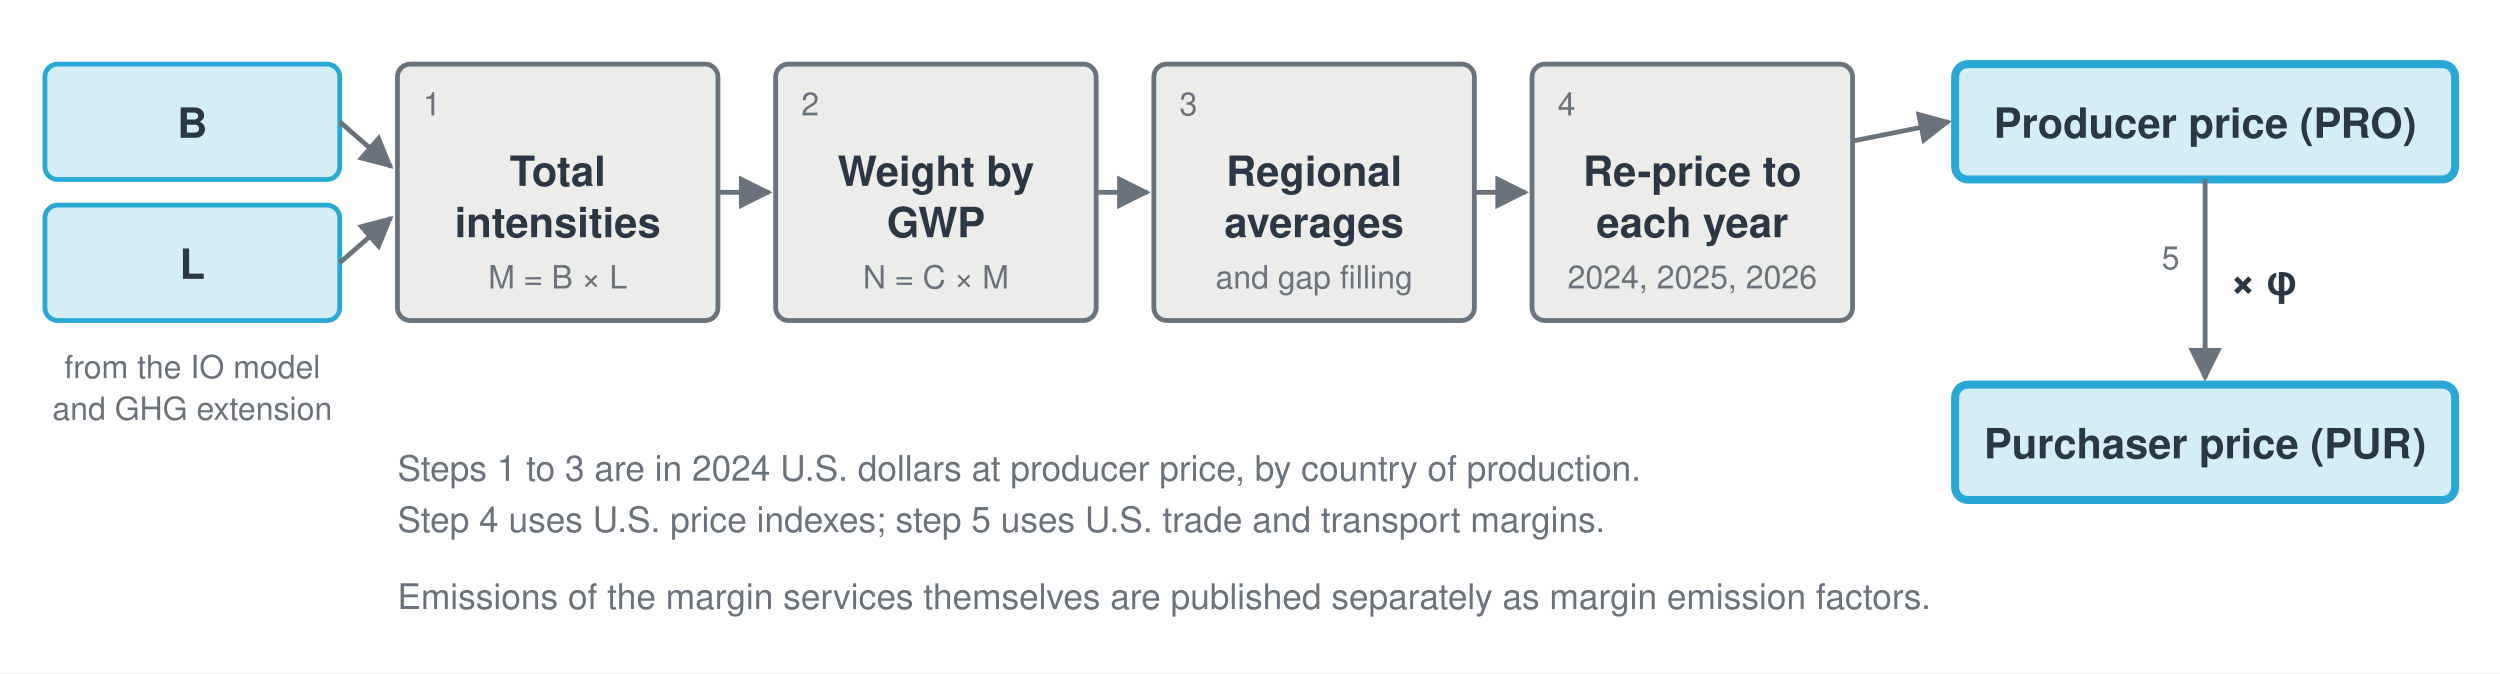
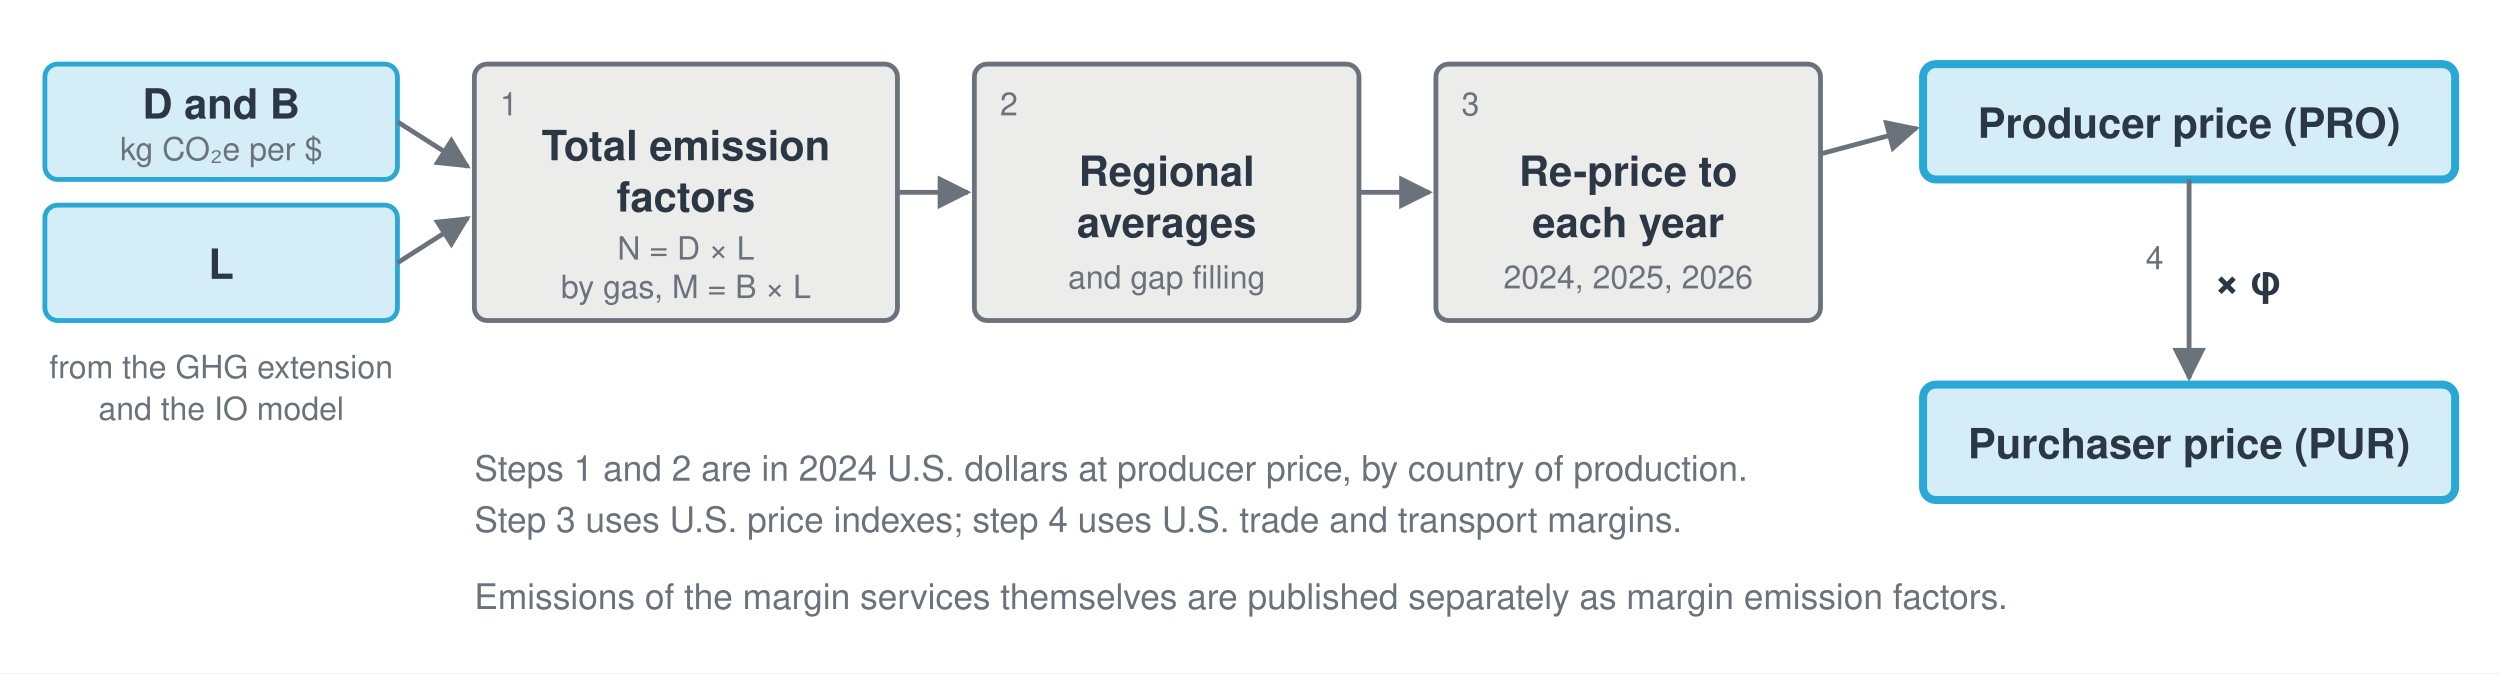
<svg xmlns="http://www.w3.org/2000/svg" viewBox="0 0 780 210" width="780" height="210" font-family="DM Sans, Segoe UI, Helvetica, Arial, sans-serif" font-size="13" fill="#2c3746">
  <defs>
    <marker id="arrow" viewBox="0 0 10 10" refX="9" refY="5" markerWidth="7" markerHeight="7" orient="auto-start-reverse">
      <path d="M0,0 L10,5 L0,10 z" fill="#6a727c" />
    </marker>
  </defs>
  <rect width="780" height="210" fill="#ffffff" />
-   <rect x="14" y="20" width="92" height="36" rx="4" fill="#d4edf7" stroke="#29a7d5" stroke-width="1.5" />
-   <text x="60" y="43" text-anchor="middle" font-weight="700">B</text>
-   <rect x="14" y="64" width="92" height="36" rx="4" fill="#d4edf7" stroke="#29a7d5" stroke-width="1.5" />
-   <text x="60" y="87" text-anchor="middle" font-weight="700">L</text>
-   <text x="60" y="118" text-anchor="middle" font-size="10" fill="#6a727c">from the IO model</text>
-   <text x="60" y="131" text-anchor="middle" font-size="10" fill="#6a727c">and GHG extension</text>
-   <rect x="124" y="20" width="100" height="80" rx="4" fill="#ececea" stroke="#6a727c" stroke-width="1.5" />
-   <text x="132" y="36" font-size="10" fill="#6a727c">1</text>
-   <text x="174" y="58" text-anchor="middle" font-weight="700">Total</text>
-   <text x="174" y="74" text-anchor="middle" font-weight="700">intensities</text>
-   <text x="174" y="90" text-anchor="middle" font-size="10" fill="#6a727c">M = B × L</text>
-   <rect x="242" y="20" width="100" height="80" rx="4" fill="#ececea" stroke="#6a727c" stroke-width="1.5" />
-   <text x="250" y="36" font-size="10" fill="#6a727c">2</text>
-   <text x="292" y="58" text-anchor="middle" font-weight="700">Weight by</text>
-   <text x="292" y="74" text-anchor="middle" font-weight="700">GWP</text>
-   <text x="292" y="90" text-anchor="middle" font-size="10" fill="#6a727c">N = C × M</text>
-   <rect x="360" y="20" width="100" height="80" rx="4" fill="#ececea" stroke="#6a727c" stroke-width="1.5" />
-   <text x="368" y="36" font-size="10" fill="#6a727c">3</text>
-   <text x="410" y="58" text-anchor="middle" font-weight="700">Regional</text>
-   <text x="410" y="74" text-anchor="middle" font-weight="700">averages</text>
-   <text x="410" y="90" text-anchor="middle" font-size="10" fill="#6a727c">and gap filling</text>
-   <rect x="478" y="20" width="100" height="80" rx="4" fill="#ececea" stroke="#6a727c" stroke-width="1.5" />
-   <text x="486" y="36" font-size="10" fill="#6a727c">4</text>
-   <text x="528" y="58" text-anchor="middle" font-weight="700">Re-price to</text>
-   <text x="528" y="74" text-anchor="middle" font-weight="700">each year</text>
-   <text x="528" y="90" text-anchor="middle" font-size="10" fill="#6a727c">2024, 2025, 2026</text>
-   <rect x="610" y="20" width="156" height="36" rx="4" fill="#d4edf7" stroke="#29a7d5" stroke-width="2.5" />
-   <text x="688" y="43" text-anchor="middle" font-weight="700">Producer price (PRO)</text>
-   <rect x="610" y="120" width="156" height="36" rx="4" fill="#d4edf7" stroke="#29a7d5" stroke-width="2.5" />
-   <text x="688" y="143" text-anchor="middle" font-weight="700">Purchaser price (PUR)</text>
-   <text x="680" y="84" font-size="10" fill="#6a727c" text-anchor="end">5</text>
-   <text x="696" y="92" font-weight="700">× φ</text>
-   <line x1="106" y1="38" x2="122" y2="52" stroke="#6a727c" stroke-width="1.5" marker-end="url(#arrow)" />
-   <line x1="106" y1="82" x2="122" y2="68" stroke="#6a727c" stroke-width="1.5" marker-end="url(#arrow)" />
-   <line x1="224" y1="60" x2="240" y2="60" stroke="#6a727c" stroke-width="1.5" marker-end="url(#arrow)" />
-   <line x1="342" y1="60" x2="358" y2="60" stroke="#6a727c" stroke-width="1.5" marker-end="url(#arrow)" />
-   <line x1="460" y1="60" x2="476" y2="60" stroke="#6a727c" stroke-width="1.5" marker-end="url(#arrow)" />
-   <line x1="578" y1="44" x2="608" y2="38" stroke="#6a727c" stroke-width="1.5" marker-end="url(#arrow)" />
-   <line x1="688" y1="56" x2="688" y2="118" stroke="#6a727c" stroke-width="1.5" marker-end="url(#arrow)" />
-   <text x="124" y="150" font-size="11" fill="#6a727c">Steps 1 to 3 are in 2024 U.S. dollars at producer price, by country of production.</text>
-   <text x="124" y="166" font-size="11" fill="#6a727c">Step 4 uses U.S. price indexes; step 5 uses U.S. trade and transport margins.</text>
-   <text x="124" y="190" font-size="11" fill="#6a727c">Emissions of the margin services themselves are published separately as margin emission factors.</text>
+   <rect x="14" y="20" width="110" height="36" rx="4" fill="#d4edf7" stroke="#29a7d5" stroke-width="1.5" />
+   <text x="69" y="37" text-anchor="middle" font-weight="700">D and B</text>
+   <text x="69" y="50" text-anchor="middle" font-size="10" fill="#6a727c">kg CO₂e per $</text>
+   <rect x="14" y="64" width="110" height="36" rx="4" fill="#d4edf7" stroke="#29a7d5" stroke-width="1.5" />
+   <text x="69" y="87" text-anchor="middle" font-weight="700">L</text>
+   <text x="69" y="118" text-anchor="middle" font-size="10" fill="#6a727c">from the GHG extension</text>
+   <text x="69" y="131" text-anchor="middle" font-size="10" fill="#6a727c">and the IO model</text>
+   <rect x="148" y="20" width="132" height="80" rx="4" fill="#ececea" stroke="#6a727c" stroke-width="1.5" />
+   <text x="156" y="36" font-size="10" fill="#6a727c">1</text>
+   <text x="214" y="50" text-anchor="middle" font-weight="700">Total emission</text>
+   <text x="214" y="66" text-anchor="middle" font-weight="700">factors</text>
+   <text x="214" y="81" text-anchor="middle" font-size="10" fill="#6a727c">N = D × L</text>
+   <text x="214" y="93" text-anchor="middle" font-size="10" fill="#6a727c">by gas, M = B × L</text>
+   <rect x="304" y="20" width="120" height="80" rx="4" fill="#ececea" stroke="#6a727c" stroke-width="1.5" />
+   <text x="312" y="36" font-size="10" fill="#6a727c">2</text>
+   <text x="364" y="58" text-anchor="middle" font-weight="700">Regional</text>
+   <text x="364" y="74" text-anchor="middle" font-weight="700">averages</text>
+   <text x="364" y="90" text-anchor="middle" font-size="10" fill="#6a727c">and gap filling</text>
+   <rect x="448" y="20" width="120" height="80" rx="4" fill="#ececea" stroke="#6a727c" stroke-width="1.5" />
+   <text x="456" y="36" font-size="10" fill="#6a727c">3</text>
+   <text x="508" y="58" text-anchor="middle" font-weight="700">Re-price to</text>
+   <text x="508" y="74" text-anchor="middle" font-weight="700">each year</text>
+   <text x="508" y="90" text-anchor="middle" font-size="10" fill="#6a727c">2024, 2025, 2026</text>
+   <rect x="600" y="20" width="166" height="36" rx="4" fill="#d4edf7" stroke="#29a7d5" stroke-width="2.5" />
+   <text x="683" y="43" text-anchor="middle" font-weight="700">Producer price (PRO)</text>
+   <rect x="600" y="120" width="166" height="36" rx="4" fill="#d4edf7" stroke="#29a7d5" stroke-width="2.5" />
+   <text x="683" y="143" text-anchor="middle" font-weight="700">Purchaser price (PUR)</text>
+   <text x="675" y="84" font-size="10" fill="#6a727c" text-anchor="end">4</text>
+   <text x="691" y="92" font-weight="700">× φ</text>
+   <line x1="124" y1="38" x2="146" y2="52" stroke="#6a727c" stroke-width="1.5" marker-end="url(#arrow)" />
+   <line x1="124" y1="82" x2="146" y2="68" stroke="#6a727c" stroke-width="1.5" marker-end="url(#arrow)" />
+   <line x1="280" y1="60" x2="302" y2="60" stroke="#6a727c" stroke-width="1.5" marker-end="url(#arrow)" />
+   <line x1="424" y1="60" x2="446" y2="60" stroke="#6a727c" stroke-width="1.5" marker-end="url(#arrow)" />
+   <line x1="568" y1="48" x2="598" y2="40" stroke="#6a727c" stroke-width="1.5" marker-end="url(#arrow)" />
+   <line x1="683" y1="56" x2="683" y2="118" stroke="#6a727c" stroke-width="1.5" marker-end="url(#arrow)" />
+   <text x="148" y="150" font-size="11" fill="#6a727c">Steps 1 and 2 are in 2024 U.S. dollars at producer price, by country of production.</text>
+   <text x="148" y="166" font-size="11" fill="#6a727c">Step 3 uses U.S. price indexes; step 4 uses U.S. trade and transport margins.</text>
+   <text x="148" y="190" font-size="11" fill="#6a727c">Emissions of the margin services themselves are published separately as margin emission factors.</text>
</svg>
